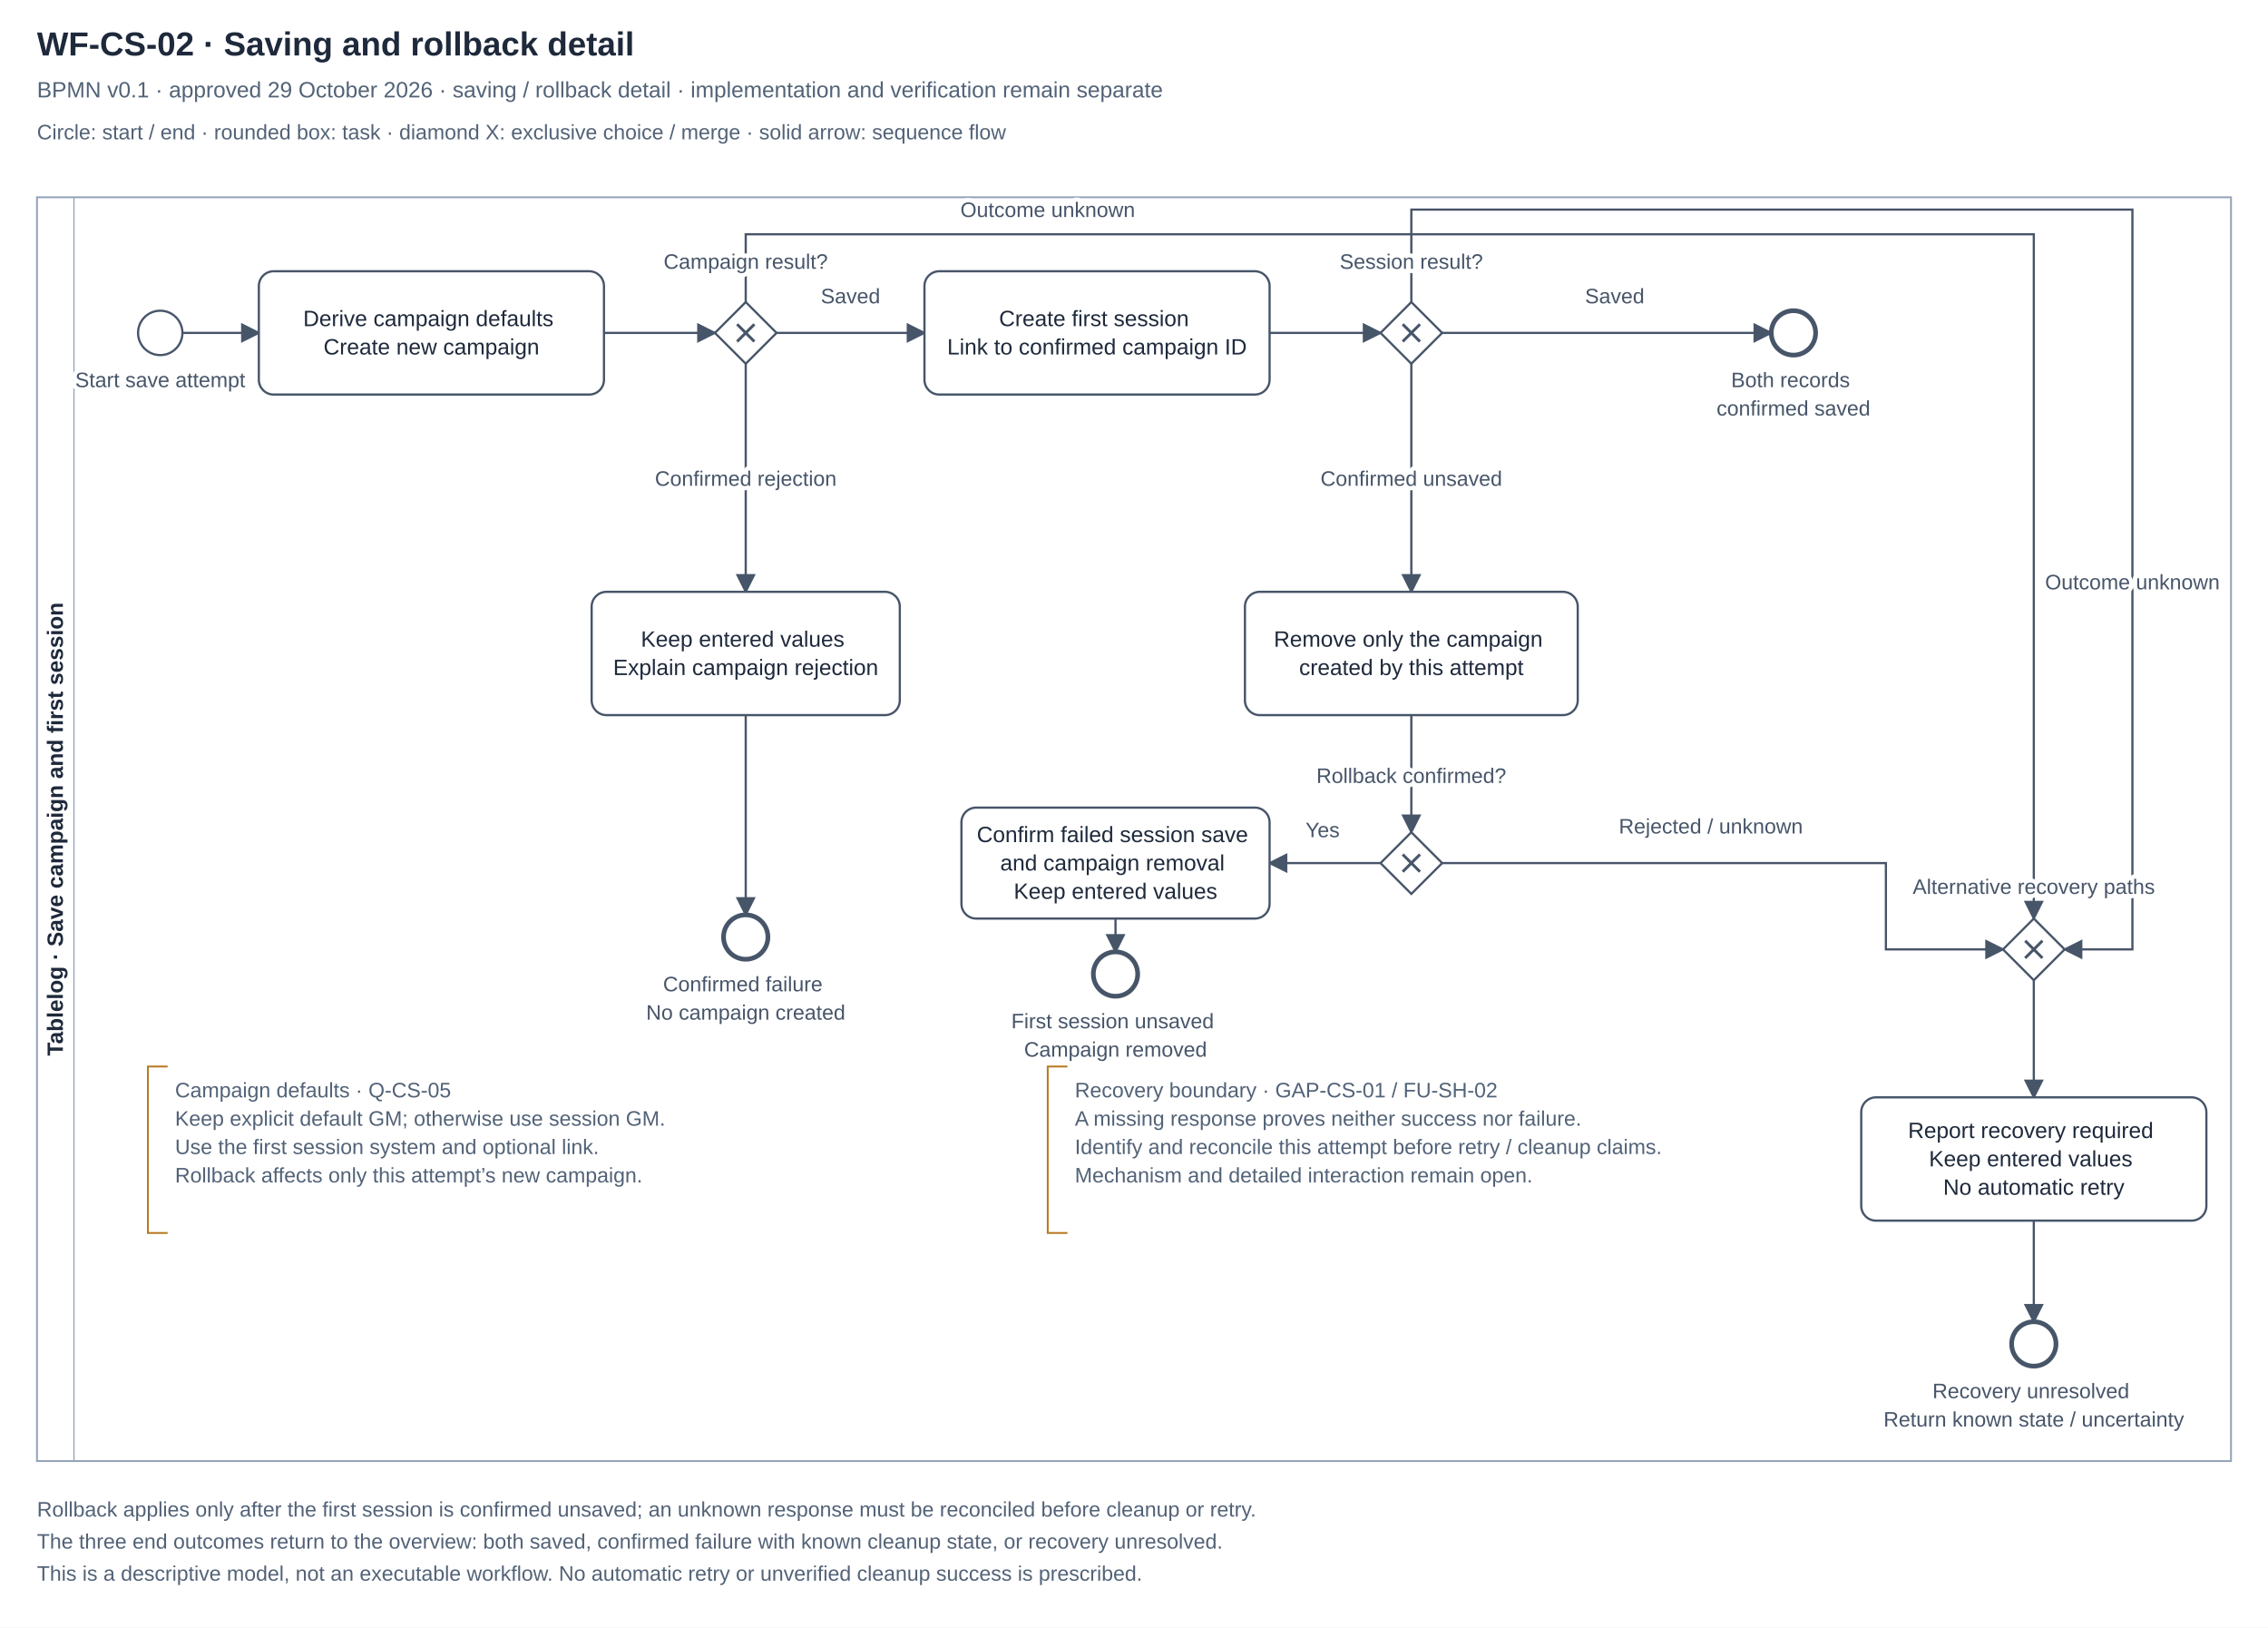
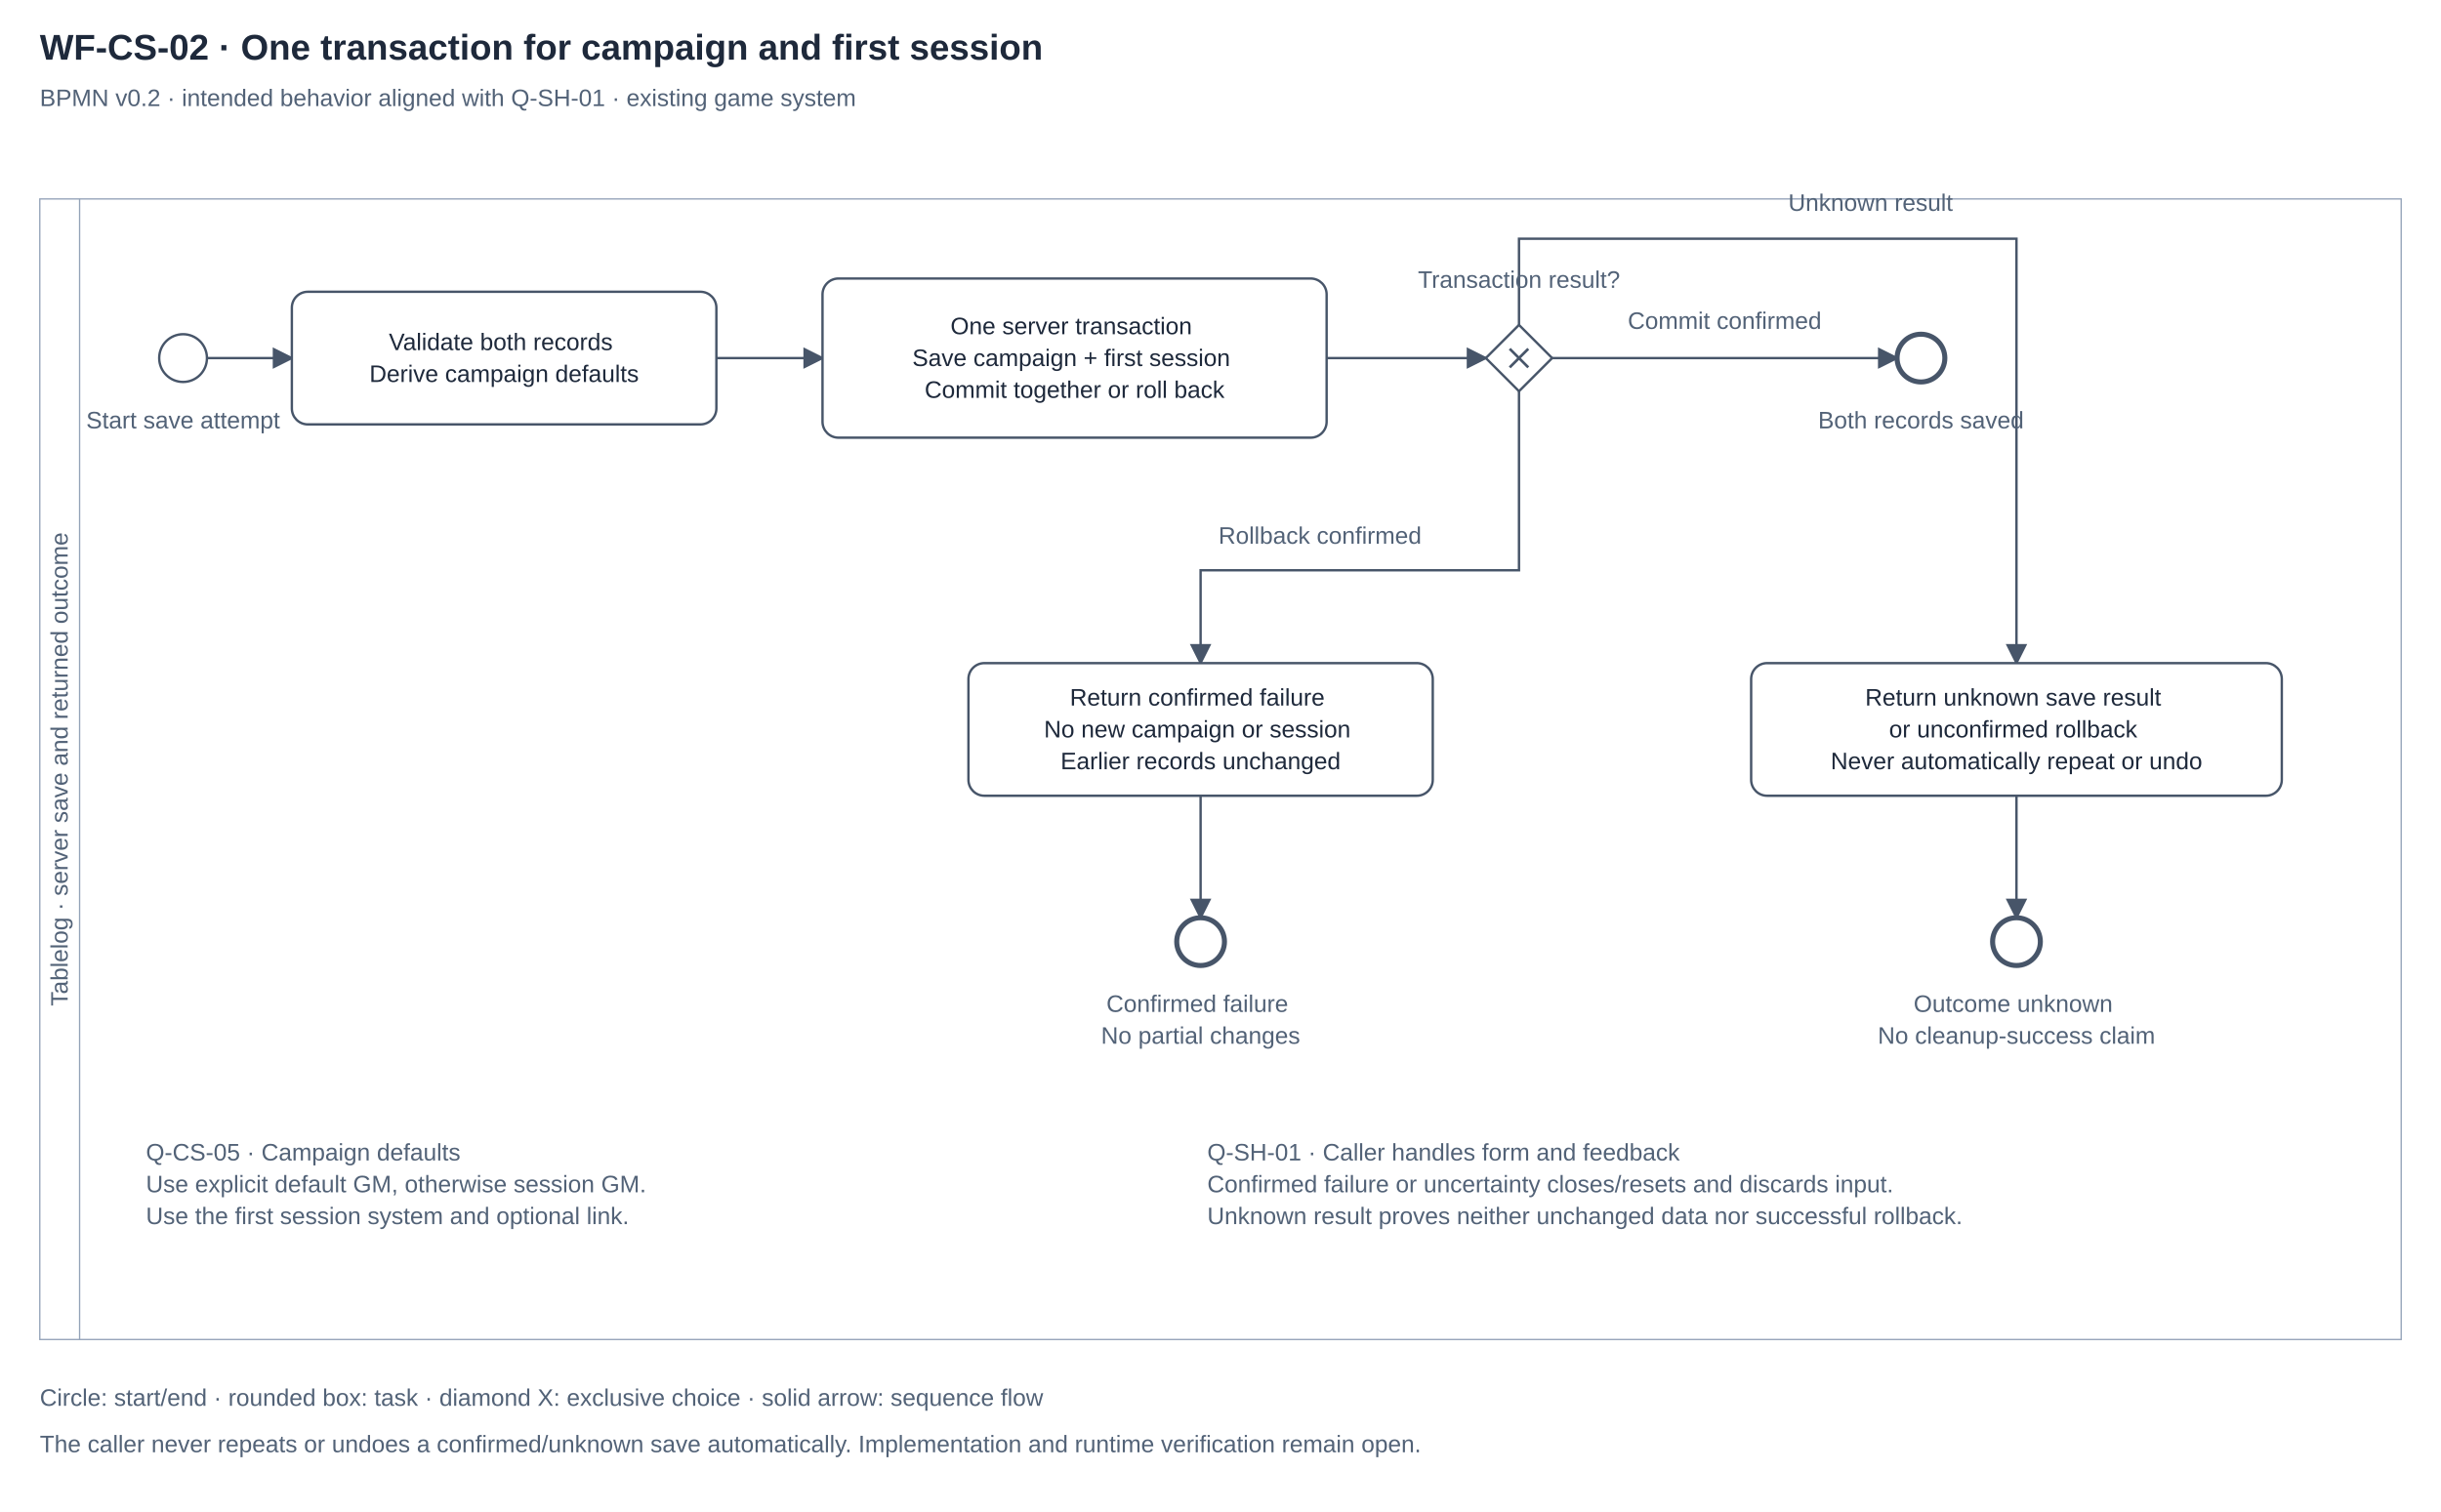
- <svg xmlns="http://www.w3.org/2000/svg" width="1840" height="1320" viewBox="0 0 1840 1320" role="img" aria-labelledby="title description">
+ <svg xmlns="http://www.w3.org/2000/svg" width="1840" height="1140" viewBox="0 0 1840 1140" role="img" aria-labelledby="title description">
  <defs>
    <marker id="arrow" markerWidth="9" markerHeight="9" refX="8" refY="4.5" orient="auto">
      <path d="M0 0 L9 4.5 L0 9 Z" fill="#475569" />
    </marker>
  </defs>
-   <style>text{font-family:Segoe UI,Arial,sans-serif;fill:#1e293b}.title{font-size:27px;font-weight:650}.subtitle{font-size:18px;fill:#526277}.node-text{font-size:18px}.label{font-size:17px;fill:#475569;paint-order:stroke;stroke:white;stroke-width:7px;stroke-linejoin:round}.lane-label{font-size:18px;font-weight:650}.flow{fill:none;stroke:#475569;stroke-width:1.8;marker-end:url(#arrow)}.task{fill:white;stroke:#475569;stroke-width:1.8}.call{fill:#eff6ff;stroke:#245b80;stroke-width:3.5}.gateway{fill:white;stroke:#475569;stroke-width:1.8}.event{fill:white;stroke:#475569}.note{font-size:17px;fill:#526277}.footer{font-size:17px;fill:#526277}</style>
-   <rect width="1840" height="1320" fill="white" />
+   <style>text{font-family:Segoe UI,Arial,sans-serif;fill:#1e293b}.title{font-size:27px;font-weight:650}.subtitle,.label{font-size:18px;fill:#526277}.node-text{font-size:18px}.flow{fill:none;stroke:#475569;stroke-width:1.8;marker-end:url(#arrow)}.task{fill:white;stroke:#475569;stroke-width:1.8}.event{fill:white;stroke:#475569}.note{font-size:18px;fill:#526277}</style>
+   <rect width="1840" height="1140" fill="white" />
  <text x="30" y="45" class="title" text-anchor="start">
-     <tspan x="30" dy="0">WF-CS-02 · Saving and rollback detail</tspan>
+     <tspan x="30" dy="0">WF-CS-02 · One transaction for campaign and first session</tspan>
  </text>
-   <text x="30" y="79" class="subtitle" text-anchor="start">
-     <tspan x="30" dy="0">BPMN v0.1 · approved 29 October 2026 · saving / rollback detail · implementation and verification remain separate</tspan>
+   <text x="30" y="80" class="subtitle" text-anchor="start">
+     <tspan x="30" dy="0">BPMN v0.2 · intended behavior aligned with Q-SH-01 · existing game system</tspan>
  </text>
-   <text x="30" y="113" class="note" text-anchor="start">
-     <tspan x="30" dy="0">Circle: start / end · rounded box: task · diamond X: exclusive choice / merge · solid arrow: sequence flow</tspan>
-   </text>
-   <rect x="30" y="160" width="1780" height="1025" fill="white" stroke="#94a3b8" stroke-width="1.5" />
-   <path d="M60 160 V1185" stroke="#94a3b8" />
-   <text transform="translate(51 672.5) rotate(-90)" class="lane-label" text-anchor="middle">Tablelog · Save campaign and first session</text>
-   <path id="D01" data-source="Start_Pair" data-target="Create_Campaign" class="flow" d="M148 270 L210 270" />
-   <path id="D02" data-source="Create_Campaign" data-target="Campaign_Result" class="flow" d="M490 270 L580 270" />
-   <path id="D03" data-source="Campaign_Result" data-target="Create_Session" class="flow" d="M630 270 L750 270" />
-   <path id="D04" data-source="Campaign_Result" data-target="Campaign_Rejected" class="flow" d="M605 295 L605 480" />
-   <path id="D05" data-source="Campaign_Rejected" data-target="End_Campaign_Rejected" class="flow" d="M605 580 L605 742" />
-   <path id="D06" data-source="Campaign_Result" data-target="Merge_Recovery" class="flow" d="M605 245 L605 190 L1650 190 L1650 745" />
-   <path id="D07" data-source="Create_Session" data-target="Session_Result" class="flow" d="M1030 270 L1120 270" />
-   <path id="D08" data-source="Session_Result" data-target="End_Pair_Saved" class="flow" d="M1170 270 L1437 270" />
-   <path id="D09" data-source="Session_Result" data-target="Rollback_Campaign" class="flow" d="M1145 295 L1145 480" />
-   <path id="D10" data-source="Session_Result" data-target="Merge_Recovery" class="flow" d="M1145 245 L1145 170 L1730 170 L1730 770 L1675 770" />
-   <path id="D11" data-source="Rollback_Campaign" data-target="Rollback_Result" class="flow" d="M1145 580 L1145 675" />
-   <path id="D12" data-source="Rollback_Result" data-target="Report_Rollback" class="flow" d="M1120 700 L1030 700" />
-   <path id="D13" data-source="Report_Rollback" data-target="End_Rolled_Back" class="flow" d="M905 745 L905 772" />
-   <path id="D14" data-source="Rollback_Result" data-target="Merge_Recovery" class="flow" d="M1170 700 L1530 700 L1530 770 L1625 770" />
-   <path id="D15" data-source="Merge_Recovery" data-target="Report_Recovery" class="flow" d="M1650 795 L1650 890" />
-   <path id="D16" data-source="Report_Recovery" data-target="End_Pair_Unresolved" class="flow" d="M1650 990 L1650 1072" />
-   <g id="Start_Pair" data-bpmn-kind="start">
-     <circle cx="130.0" cy="270.0" r="18.0" class="event" stroke-width="1.8" />
-     <text x="130.0" y="314" class="label" text-anchor="middle">
-       <tspan x="130.0" dy="0">Start save attempt</tspan>
+   <rect x="30" y="150" width="1780" height="860" fill="white" stroke="#94a3b8" />
+   <path d="M60 150 V1010" stroke="#94a3b8" />
+   <text transform="translate(51 580) rotate(-90)" class="label" text-anchor="middle">Tablelog · server save and returned outcome</text>
+   <path id="D01" data-source="Start_Pair" data-target="Validate_Pair" class="flow" d="M156 270 L220 270" />
+   <path id="D02" data-source="Validate_Pair" data-target="Save_Atomic_Pair" class="flow" d="M540 270 L620 270" />
+   <path id="D03" data-source="Save_Atomic_Pair" data-target="Atomic_Result" class="flow" d="M1000 270 L1120 270" />
+   <path id="D04" data-source="Atomic_Result" data-target="End_Pair_Saved" class="flow" d="M1170 270 L1430 270" />
+   <path id="D05" data-source="Atomic_Result" data-target="Pair_Failure" class="flow" d="M1145 295 L1145 430 L905 430 L905 500" />
+   <path id="D06" data-source="Pair_Failure" data-target="End_Pair_Failed" class="flow" d="M905 600 L905 692" />
+   <path id="D07" data-source="Atomic_Result" data-target="Pair_Unknown" class="flow" d="M1145 245 L1145 180 L1520 180 L1520 500" />
+   <path id="D08" data-source="Pair_Unknown" data-target="End_Pair_Unknown" class="flow" d="M1520 600 L1520 692" />
+   <g id="Start_Pair" data-bpmn-kind="startEvent">
+     <circle cx="138.0" cy="270.0" r="18.0" class="event" stroke-width="1.8" />
+     <text x="138.0" y="323" class="label" text-anchor="middle">
+       <tspan x="138.0" dy="0">Start save attempt</tspan>
    </text>
  </g>
-   <g id="Create_Campaign" data-bpmn-kind="task">
-     <rect x="210" y="220" width="280" height="100" rx="12" class="task" />
-     <text x="350.0" y="264.5" class="node-text" text-anchor="middle">
-       <tspan x="350.0" dy="0">Derive campaign defaults</tspan>
-       <tspan x="350.0" dy="23">Create new campaign</tspan>
+   <g id="Validate_Pair" data-bpmn-kind="task">
+     <rect x="220" y="220" width="320" height="100" rx="12" class="task" />
+     <text x="380.0" y="264.0" class="node-text" text-anchor="middle">
+       <tspan x="380.0" dy="0">Validate both records</tspan>
+       <tspan x="380.0" dy="24">Derive campaign defaults</tspan>
    </text>
  </g>
-   <g id="Campaign_Result" data-bpmn-kind="gateway">
-     <polygon points="605.0,245 630,270.0 605.0,295 580,270.0" class="gateway" />
-     <path d="M598.0 263.0 L612.0 277.0 M598.0 277.0 L612.0 263.0" stroke="#475569" stroke-width="2.3" />
-     <text x="605" y="218" class="label" text-anchor="middle">
-       <tspan x="605" dy="0">Campaign result?</tspan>
+   <g id="Save_Atomic_Pair" data-bpmn-kind="task">
+     <rect x="620" y="210" width="380" height="120" rx="12" class="task" />
+     <text x="810.0" y="252.0" class="node-text" text-anchor="middle">
+       <tspan x="810.0" dy="0">One server transaction</tspan>
+       <tspan x="810.0" dy="24">Save campaign + first session</tspan>
+       <tspan x="810.0" dy="24">Commit together or roll back</tspan>
    </text>
  </g>
-   <g id="Create_Session" data-bpmn-kind="task">
-     <rect x="750" y="220" width="280" height="100" rx="12" class="task" />
-     <text x="890.0" y="264.5" class="node-text" text-anchor="middle">
-       <tspan x="890.0" dy="0">Create first session</tspan>
-       <tspan x="890.0" dy="23">Link to confirmed campaign ID</tspan>
+   <g id="Atomic_Result" data-bpmn-kind="exclusiveGateway">
+     <polygon points="1145.0,245 1170,270.0 1145.0,295 1120,270.0" fill="white" stroke="#475569" stroke-width="1.8" />
+     <path d="M1138.0 263.0 L1152.0 277.0 M1138.0 277.0 L1152.0 263.0" stroke="#475569" stroke-width="2" />
+     <text x="1145.0" y="217" class="label" text-anchor="middle">
+       <tspan x="1145.0" dy="0">Transaction result?</tspan>
    </text>
  </g>
-   <g id="Session_Result" data-bpmn-kind="gateway">
-     <polygon points="1145.0,245 1170,270.0 1145.0,295 1120,270.0" class="gateway" />
-     <path d="M1138.0 263.0 L1152.0 277.0 M1138.0 277.0 L1152.0 263.0" stroke="#475569" stroke-width="2.3" />
-     <text x="1145" y="218" class="label" text-anchor="middle">
-       <tspan x="1145" dy="0">Session result?</tspan>
+   <g id="End_Pair_Saved" data-bpmn-kind="endEvent">
+     <circle cx="1448.0" cy="270.0" r="18.0" class="event" stroke-width="3.8" />
+     <text x="1448.0" y="323" class="label" text-anchor="middle">
+       <tspan x="1448.0" dy="0">Both records saved</tspan>
    </text>
  </g>
-   <g id="End_Pair_Saved" data-bpmn-kind="end">
-     <circle cx="1455.0" cy="270.0" r="18.0" class="event" stroke-width="3.8" />
-     <text x="1455.0" y="314" class="label" text-anchor="middle">
-       <tspan x="1455.0" dy="0">Both records</tspan>
-       <tspan x="1455.0" dy="23">confirmed saved</tspan>
+   <g id="Pair_Failure" data-bpmn-kind="task">
+     <rect x="730" y="500" width="350" height="100" rx="12" class="task" />
+     <text x="905.0" y="532.0" class="node-text" text-anchor="middle">
+       <tspan x="905.0" dy="0">Return confirmed failure</tspan>
+       <tspan x="905.0" dy="24">No new campaign or session</tspan>
+       <tspan x="905.0" dy="24">Earlier records unchanged</tspan>
    </text>
  </g>
-   <g id="Campaign_Rejected" data-bpmn-kind="task">
-     <rect x="480" y="480" width="250" height="100" rx="12" class="task" />
-     <text x="605.0" y="524.5" class="node-text" text-anchor="middle">
-       <tspan x="605.0" dy="0">Keep entered values</tspan>
-       <tspan x="605.0" dy="23">Explain campaign rejection</tspan>
+   <g id="End_Pair_Failed" data-bpmn-kind="endEvent">
+     <circle cx="905.0" cy="710.0" r="18.0" class="event" stroke-width="3.8" />
+     <text x="905.0" y="763" class="label" text-anchor="middle">
+       <tspan x="905.0" dy="0">Confirmed failure</tspan>
+       <tspan x="905.0" dy="24">No partial changes</tspan>
    </text>
  </g>
-   <g id="End_Campaign_Rejected" data-bpmn-kind="end">
-     <circle cx="605.0" cy="760.0" r="18.0" class="event" stroke-width="3.8" />
-     <text x="605.0" y="804" class="label" text-anchor="middle">
-       <tspan x="605.0" dy="0">Confirmed failure</tspan>
-       <tspan x="605.0" dy="23">No campaign created</tspan>
+   <g id="Pair_Unknown" data-bpmn-kind="task">
+     <rect x="1320" y="500" width="400" height="100" rx="12" class="task" />
+     <text x="1520.0" y="532.0" class="node-text" text-anchor="middle">
+       <tspan x="1520.0" dy="0">Return unknown save result</tspan>
+       <tspan x="1520.0" dy="24">or unconfirmed rollback</tspan>
+       <tspan x="1520.0" dy="24">Never automatically repeat or undo</tspan>
    </text>
  </g>
-   <g id="Rollback_Campaign" data-bpmn-kind="task">
-     <rect x="1010" y="480" width="270" height="100" rx="12" class="task" />
-     <text x="1145.0" y="524.5" class="node-text" text-anchor="middle">
-       <tspan x="1145.0" dy="0">Remove only the campaign</tspan>
-       <tspan x="1145.0" dy="23">created by this attempt</tspan>
+   <g id="End_Pair_Unknown" data-bpmn-kind="endEvent">
+     <circle cx="1520.0" cy="710.0" r="18.0" class="event" stroke-width="3.8" />
+     <text x="1520.0" y="763" class="label" text-anchor="middle">
+       <tspan x="1520.0" dy="0">Outcome unknown</tspan>
+       <tspan x="1520.0" dy="24">No cleanup-success claim</tspan>
    </text>
  </g>
-   <g id="Rollback_Result" data-bpmn-kind="gateway">
-     <polygon points="1145.0,675 1170,700.0 1145.0,725 1120,700.0" class="gateway" />
-     <path d="M1138.0 693.0 L1152.0 707.0 M1138.0 707.0 L1152.0 693.0" stroke="#475569" stroke-width="2.3" />
-     <text x="1145" y="635" class="label" text-anchor="middle">
-       <tspan x="1145" dy="0">Rollback confirmed?</tspan>
-     </text>
-   </g>
-   <g id="Report_Rollback" data-bpmn-kind="task">
-     <rect x="780" y="655" width="250" height="90" rx="12" class="task" />
-     <text x="905.0" y="683.0" class="node-text" text-anchor="middle">
-       <tspan x="905.0" dy="0">Confirm failed session save</tspan>
-       <tspan x="905.0" dy="23">and campaign removal</tspan>
-       <tspan x="905.0" dy="23">Keep entered values</tspan>
-     </text>
-   </g>
-   <g id="End_Rolled_Back" data-bpmn-kind="end">
-     <circle cx="905.0" cy="790.0" r="18.0" class="event" stroke-width="3.8" />
-     <text x="905.0" y="834" class="label" text-anchor="middle">
-       <tspan x="905.0" dy="0">First session unsaved</tspan>
-       <tspan x="905.0" dy="23">Campaign removed</tspan>
-     </text>
-   </g>
-   <g id="Merge_Recovery" data-bpmn-kind="gateway">
-     <polygon points="1650.0,745 1675,770.0 1650.0,795 1625,770.0" class="gateway" />
-     <path d="M1643.0 763.0 L1657.0 777.0 M1643.0 777.0 L1657.0 763.0" stroke="#475569" stroke-width="2.3" />
-     <text x="1650" y="725" class="label" text-anchor="middle">
-       <tspan x="1650" dy="0">Alternative recovery paths</tspan>
-     </text>
-   </g>
-   <g id="Report_Recovery" data-bpmn-kind="task">
-     <rect x="1510" y="890" width="280" height="100" rx="12" class="task" />
-     <text x="1650.0" y="923.0" class="node-text" text-anchor="middle">
-       <tspan x="1650.0" dy="0">Report recovery required</tspan>
-       <tspan x="1650.0" dy="23">Keep entered values</tspan>
-       <tspan x="1650.0" dy="23">No automatic retry</tspan>
-     </text>
-   </g>
-   <g id="End_Pair_Unresolved" data-bpmn-kind="end">
-     <circle cx="1650.0" cy="1090.0" r="18.0" class="event" stroke-width="3.8" />
-     <text x="1650.0" y="1134" class="label" text-anchor="middle">
-       <tspan x="1650.0" dy="0">Recovery unresolved</tspan>
-       <tspan x="1650.0" dy="23">Return known state / uncertainty</tspan>
-     </text>
-   </g>
-   <text x="690" y="246" class="label" text-anchor="middle">
-     <tspan x="690" dy="0">Saved</tspan>
+   <text x="1300" y="248" class="label" text-anchor="middle">
+     <tspan x="1300" dy="0">Commit confirmed</tspan>
  </text>
-   <text x="605" y="394" class="label" text-anchor="middle">
-     <tspan x="605" dy="0">Confirmed rejection</tspan>
+   <text x="995" y="410" class="label" text-anchor="middle">
+     <tspan x="995" dy="0">Rollback confirmed</tspan>
  </text>
-   <text x="850" y="176" class="label" text-anchor="middle">
-     <tspan x="850" dy="0">Outcome unknown</tspan>
+   <text x="1410" y="159" class="label" text-anchor="middle">
+     <tspan x="1410" dy="0">Unknown result</tspan>
  </text>
-   <text x="1310" y="246" class="label" text-anchor="middle">
-     <tspan x="1310" dy="0">Saved</tspan>
+   <text x="110" y="875" class="note" text-anchor="start">
+     <tspan x="110" dy="0">Q-CS-05 · Campaign defaults</tspan>
+     <tspan x="110" dy="24">Use explicit default GM, otherwise session GM.</tspan>
+     <tspan x="110" dy="24">Use the first session system and optional link.</tspan>
  </text>
-   <text x="1145" y="394" class="label" text-anchor="middle">
-     <tspan x="1145" dy="0">Confirmed unsaved</tspan>
+   <text x="910" y="875" class="note" text-anchor="start">
+     <tspan x="910" dy="0">Q-SH-01 · Caller handles form and feedback</tspan>
+     <tspan x="910" dy="24">Confirmed failure or uncertainty closes/resets and discards input.</tspan>
+     <tspan x="910" dy="24">Unknown result proves neither unchanged data nor successful rollback.</tspan>
  </text>
-   <text x="1730" y="478" class="label" text-anchor="middle">
-     <tspan x="1730" dy="0">Outcome unknown</tspan>
+   <text x="30" y="1060" class="subtitle" text-anchor="start">
+     <tspan x="30" dy="0">Circle: start/end · rounded box: task · diamond X: exclusive choice · solid arrow: sequence flow</tspan>
  </text>
-   <text x="1073" y="679" class="label" text-anchor="middle">
-     <tspan x="1073" dy="0">Yes</tspan>
-   </text>
-   <text x="1388" y="676" class="label" text-anchor="middle">
-     <tspan x="1388" dy="0">Rejected / unknown</tspan>
-   </text>
-   <path d="M136 865 H120 V1000 H136" fill="none" stroke="#b7791f" stroke-width="1.5" />
-   <text x="142" y="890" class="note" text-anchor="start">
-     <tspan x="142" dy="0">Campaign defaults · Q-CS-05</tspan>
-     <tspan x="142" dy="23">Keep explicit default GM; otherwise use session GM.</tspan>
-     <tspan x="142" dy="23">Use the first session system and optional link.</tspan>
-     <tspan x="142" dy="23">Rollback affects only this attempt’s new campaign.</tspan>
-   </text>
-   <path d="M866 865 H850 V1000 H866" fill="none" stroke="#b7791f" stroke-width="1.5" />
-   <text x="872" y="890" class="note" text-anchor="start">
-     <tspan x="872" dy="0">Recovery boundary · GAP-CS-01 / FU-SH-02</tspan>
-     <tspan x="872" dy="23">A missing response proves neither success nor failure.</tspan>
-     <tspan x="872" dy="23">Identify and reconcile this attempt before retry / cleanup claims.</tspan>
-     <tspan x="872" dy="23">Mechanism and detailed interaction remain open.</tspan>
-   </text>
-   <text x="30" y="1230" class="footer" text-anchor="start">
-     <tspan x="30" dy="0">Rollback applies only after the first session is confirmed unsaved; an unknown response must be reconciled before cleanup or retry.</tspan>
-   </text>
-   <text x="30" y="1256" class="footer" text-anchor="start">
-     <tspan x="30" dy="0">The three end outcomes return to the overview: both saved, confirmed failure with known cleanup state, or recovery unresolved.</tspan>
-   </text>
-   <text x="30" y="1282" class="footer" text-anchor="start">
-     <tspan x="30" dy="0">This is a descriptive model, not an executable workflow. No automatic retry or unverified cleanup success is prescribed.</tspan>
+   <text x="30" y="1095" class="subtitle" text-anchor="start">
+     <tspan x="30" dy="0">The caller never repeats or undoes a confirmed/unknown save automatically. Implementation and runtime verification remain open.</tspan>
  </text>
</svg>
